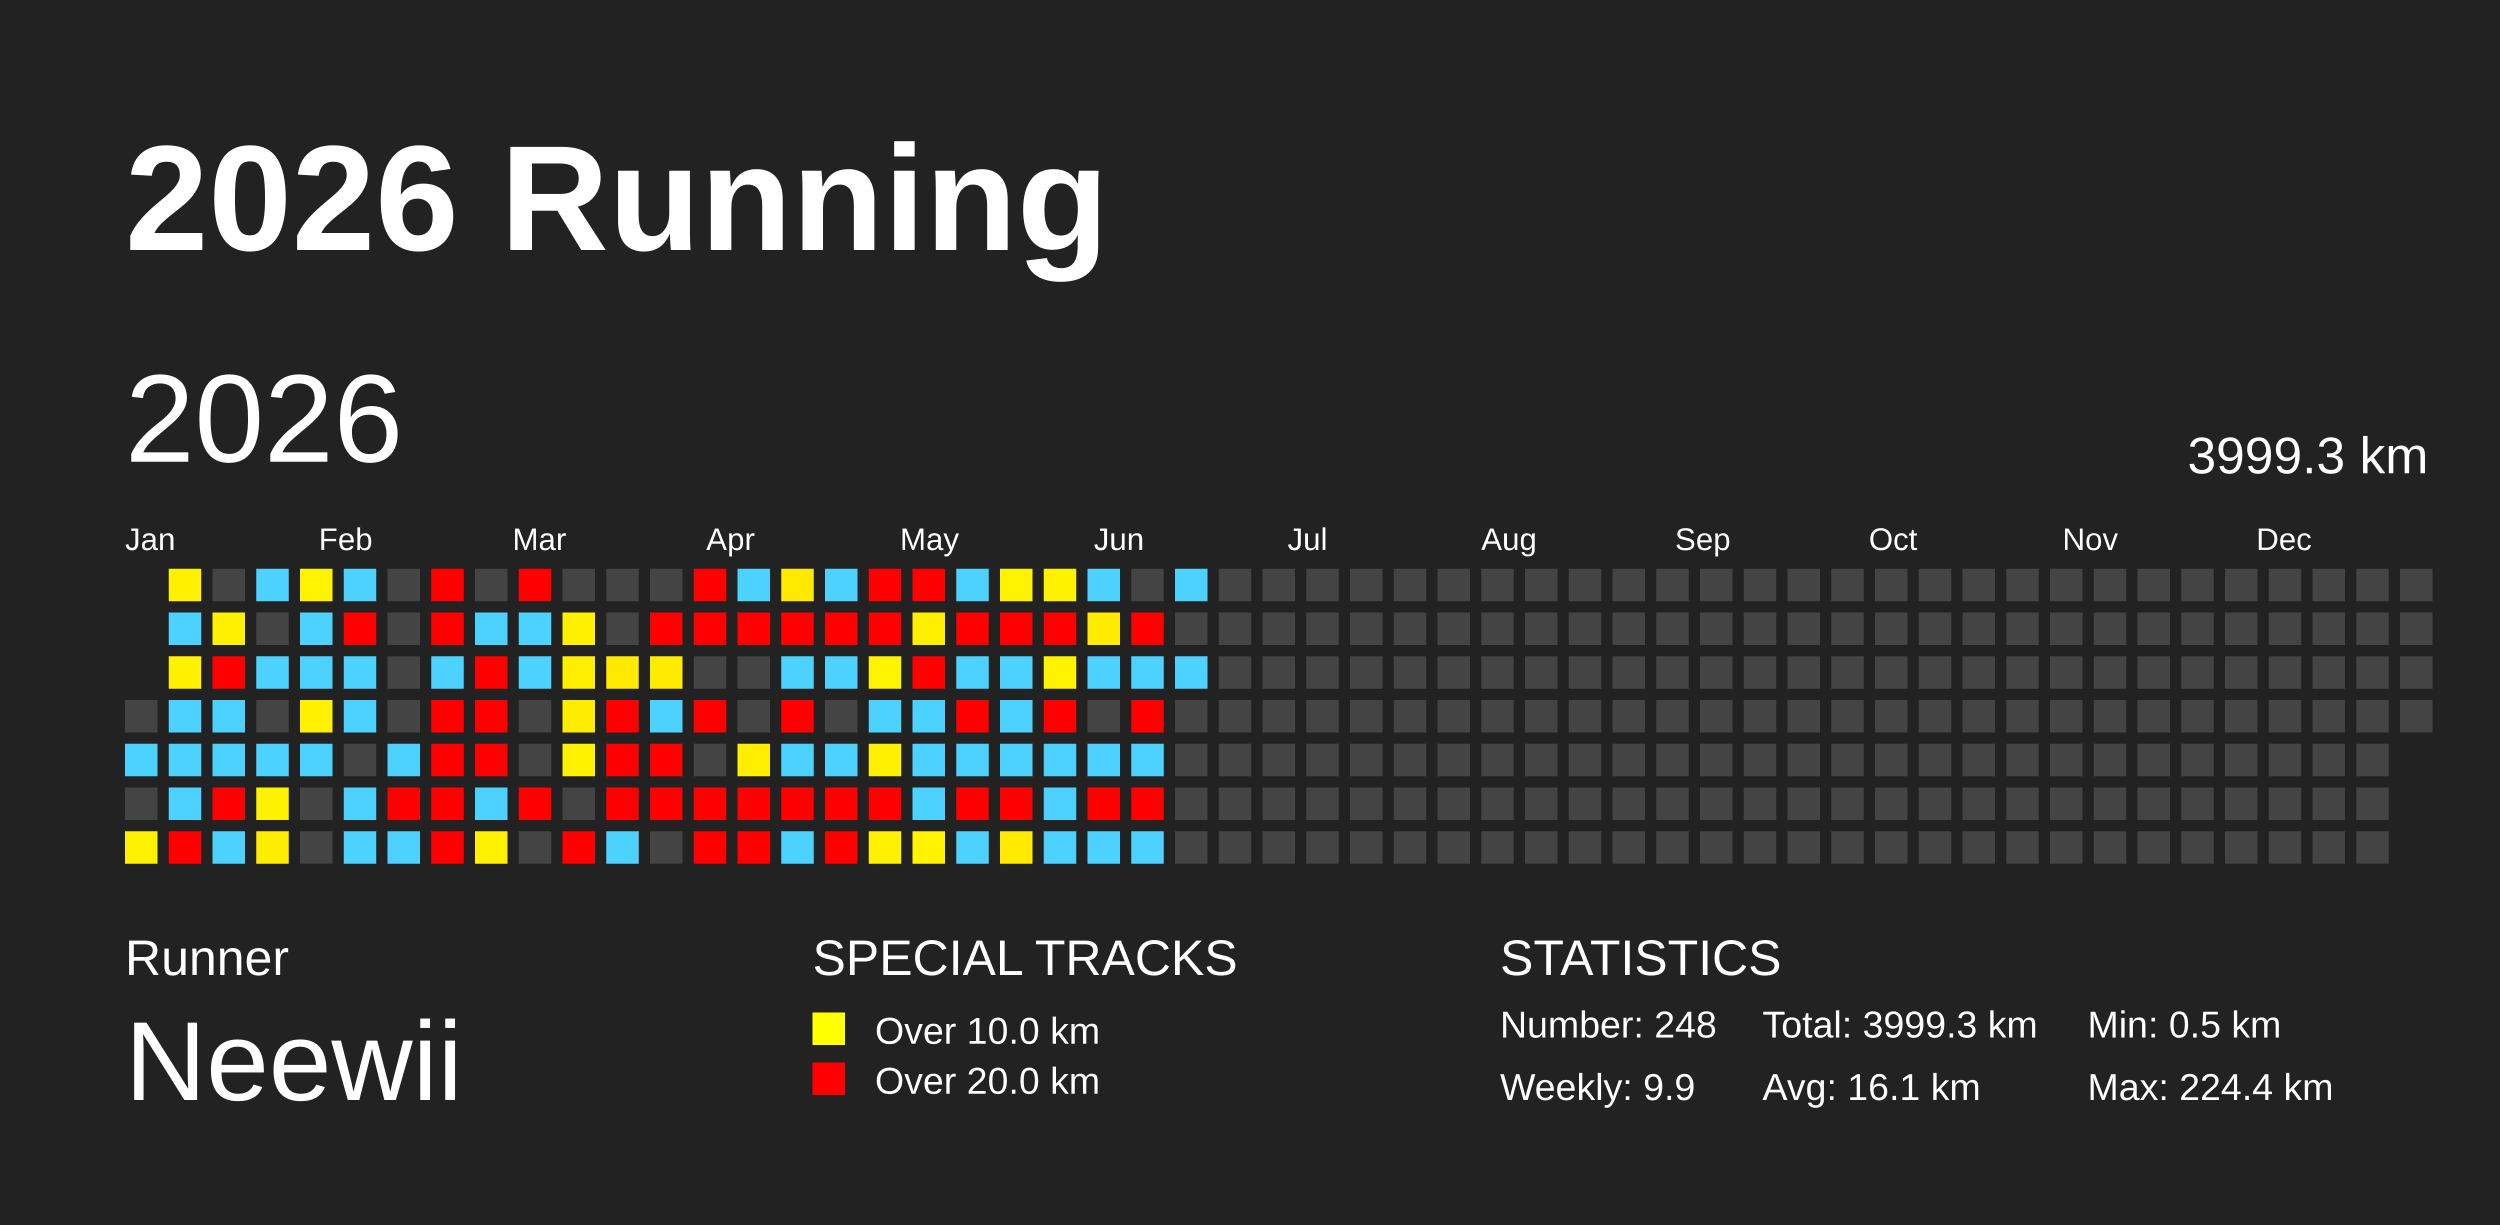
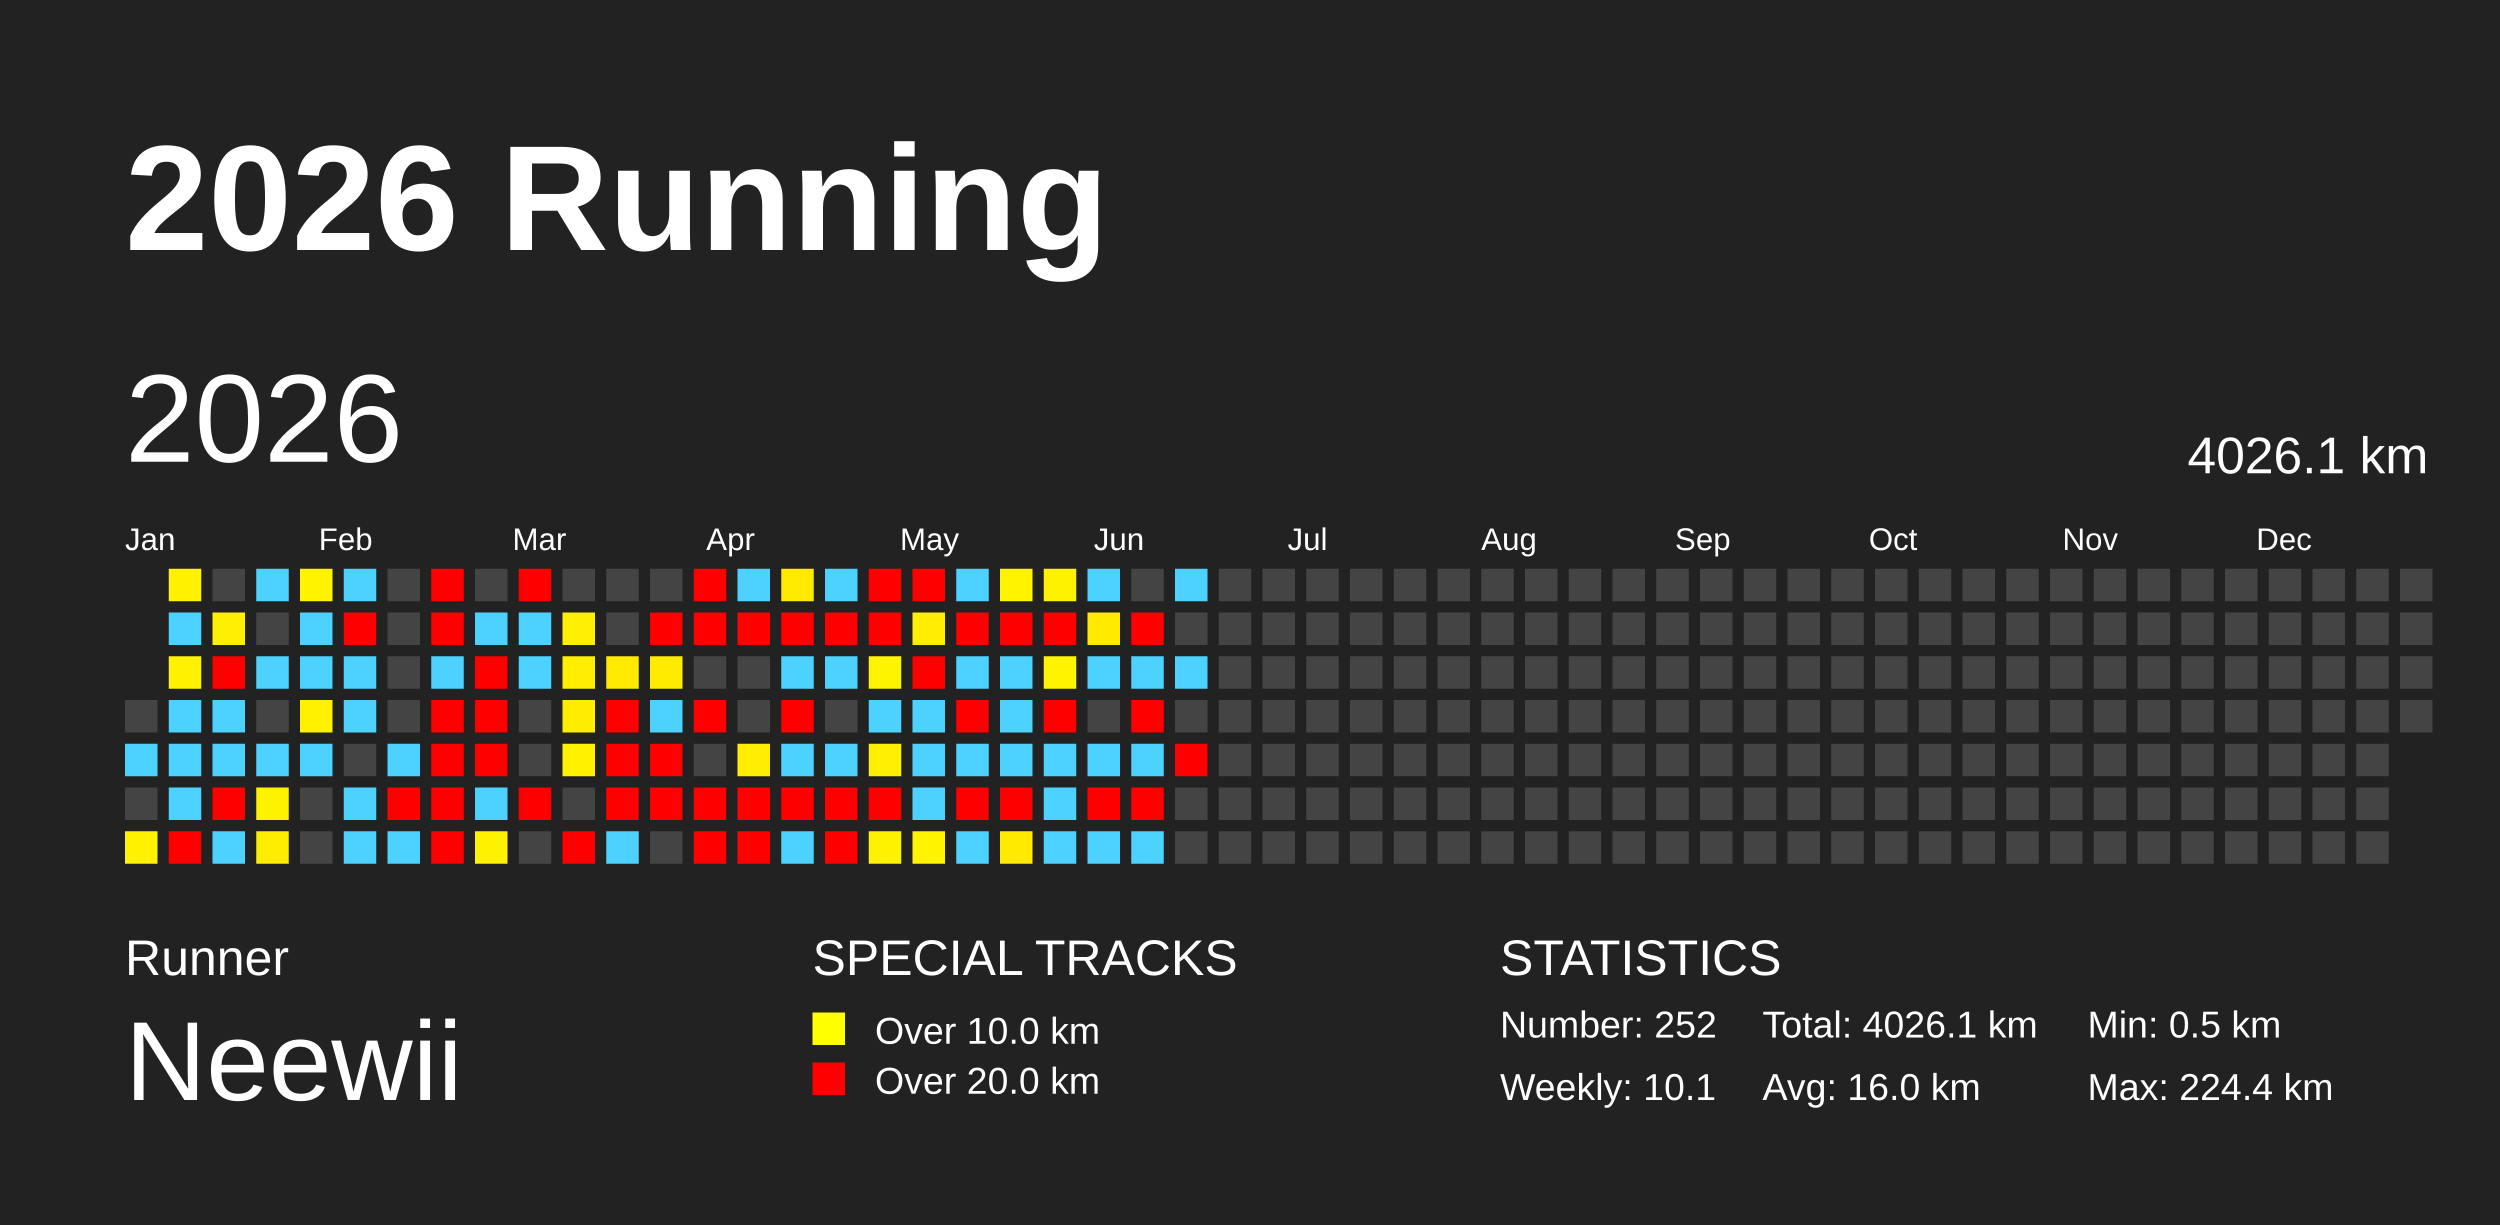
<svg xmlns="http://www.w3.org/2000/svg" baseProfile="full" height="98mm" version="1.1" viewBox="0,0,200,98" width="200mm">
  <defs />
  <rect fill="#222222" height="98" width="200" x="0" y="0" />
  <text fill="#FFFFFF" style="font-size:12px; font-family:Arial; font-weight:bold;" x="10" y="20">2026 Running</text>
  <text fill="#FFFFFF" style="font-size:4px; font-family:Arial" x="10" y="78">Runner</text>
  <text fill="#FFFFFF" style="font-size:9px; font-family:Arial" x="10" y="88">Neewii</text>
  <text fill="#FFFFFF" style="font-size:4px; font-family:Arial" x="65" y="78">SPECIAL TRACKS</text>
  <rect fill="yellow" height="2.6" width="2.6" x="65" y="81" />
  <text fill="#FFFFFF" style="font-size:3px; font-family:Arial" x="70" y="83.5">Over 10.0 km</text>
  <rect fill="red" height="2.6" width="2.6" x="65" y="85" />
  <text fill="#FFFFFF" style="font-size:3px; font-family:Arial" x="70" y="87.5">Over 20.0 km</text>
  <text fill="#FFFFFF" style="font-size:4px; font-family:Arial" x="120" y="78">STATISTICS</text>
-   <text fill="#FFFFFF" style="font-size:3px; font-family:Arial" x="120" y="83">Number: 248</text>
-   <text fill="#FFFFFF" style="font-size:3px; font-family:Arial" x="120" y="88">Weekly: 9.9</text>
-   <text fill="#FFFFFF" style="font-size:3px; font-family:Arial" x="141" y="83">Total: 3999.3 km</text>
-   <text fill="#FFFFFF" style="font-size:3px; font-family:Arial" x="141" y="88">Avg: 16.1 km</text>
+   <text fill="#FFFFFF" style="font-size:3px; font-family:Arial" x="120" y="83">Number: 252</text>
+   <text fill="#FFFFFF" style="font-size:3px; font-family:Arial" x="120" y="88">Weekly: 10.1</text>
+   <text fill="#FFFFFF" style="font-size:3px; font-family:Arial" x="141" y="83">Total: 4026.1 km</text>
+   <text fill="#FFFFFF" style="font-size:3px; font-family:Arial" x="141" y="88">Avg: 16.0 km</text>
  <text fill="#FFFFFF" style="font-size:3px; font-family:Arial" x="167" y="83">Min: 0.5 km</text>
  <text fill="#FFFFFF" style="font-size:3px; font-family:Arial" x="167" y="88">Max: 224.4 km</text>
  <text dominant-baseline="hanging" fill="#FFFFFF" style="font-size:10.0px; font-family:Arial;" x="10" y="30">2026</text>
-   <text dominant-baseline="hanging" fill="#FFFFFF" style="font-size:4.125px; font-family:Arial;" x="175" y="35">3999.3 km</text>
+   <text dominant-baseline="hanging" fill="#FFFFFF" style="font-size:4.125px; font-family:Arial;" x="175" y="35">4026.1 km</text>
  <text fill="#FFFFFF" style="font-size:2.5px; font-family:Arial" x="10.0" y="44">Jan</text>
  <text fill="#FFFFFF" style="font-size:2.5px; font-family:Arial" x="25.5" y="44">Feb</text>
  <text fill="#FFFFFF" style="font-size:2.5px; font-family:Arial" x="41.0" y="44">Mar</text>
  <text fill="#FFFFFF" style="font-size:2.5px; font-family:Arial" x="56.5" y="44">Apr</text>
  <text fill="#FFFFFF" style="font-size:2.5px; font-family:Arial" x="72.0" y="44">May</text>
  <text fill="#FFFFFF" style="font-size:2.5px; font-family:Arial" x="87.5" y="44">Jun</text>
  <text fill="#FFFFFF" style="font-size:2.5px; font-family:Arial" x="103.0" y="44">Jul</text>
  <text fill="#FFFFFF" style="font-size:2.5px; font-family:Arial" x="118.5" y="44">Aug</text>
  <text fill="#FFFFFF" style="font-size:2.5px; font-family:Arial" x="134.0" y="44">Sep</text>
  <text fill="#FFFFFF" style="font-size:2.5px; font-family:Arial" x="149.5" y="44">Oct</text>
  <text fill="#FFFFFF" style="font-size:2.5px; font-family:Arial" x="165.0" y="44">Nov</text>
  <text fill="#FFFFFF" style="font-size:2.5px; font-family:Arial" x="180.5" y="44">Dec</text>
  <rect fill="#444444" height="2.6" width="2.6" x="10.0" y="56.0" />
  <rect fill="#4dd2ff" height="2.6" width="2.6" x="10.0" y="59.5" />
  <rect fill="#444444" height="2.6" width="2.6" x="10.0" y="63.0" />
  <rect fill="#fff100" height="2.6" width="2.6" x="10.0" y="66.5" />
  <rect fill="#fff100" height="2.6" width="2.6" x="13.5" y="45.5" />
  <rect fill="#4dd2ff" height="2.6" width="2.6" x="13.5" y="49.0" />
  <rect fill="#fff100" height="2.6" width="2.6" x="13.5" y="52.5" />
  <rect fill="#4dd2ff" height="2.6" width="2.6" x="13.5" y="56.0" />
  <rect fill="#4dd2ff" height="2.6" width="2.6" x="13.5" y="59.5" />
  <rect fill="#4dd2ff" height="2.6" width="2.6" x="13.5" y="63.0" />
  <rect fill="red" height="2.6" width="2.6" x="13.5" y="66.5" />
  <rect fill="#444444" height="2.6" width="2.6" x="17.0" y="45.5" />
  <rect fill="#ffef00" height="2.6" width="2.6" x="17.0" y="49.0" />
  <rect fill="red" height="2.6" width="2.6" x="17.0" y="52.5" />
  <rect fill="#4dd2ff" height="2.6" width="2.6" x="17.0" y="56.0" />
  <rect fill="#4dd2ff" height="2.6" width="2.6" x="17.0" y="59.5" />
  <rect fill="red" height="2.6" width="2.6" x="17.0" y="63.0" />
  <rect fill="#4dd2ff" height="2.6" width="2.6" x="17.0" y="66.5" />
  <rect fill="#4dd2ff" height="2.6" width="2.6" x="20.5" y="45.5" />
  <rect fill="#444444" height="2.6" width="2.6" x="20.5" y="49.0" />
  <rect fill="#4dd2ff" height="2.6" width="2.6" x="20.5" y="52.5" />
  <rect fill="#444444" height="2.6" width="2.6" x="20.5" y="56.0" />
  <rect fill="#4dd2ff" height="2.6" width="2.6" x="20.5" y="59.5" />
  <rect fill="#fff200" height="2.6" width="2.6" x="20.5" y="63.0" />
  <rect fill="#ffed00" height="2.6" width="2.6" x="20.5" y="66.5" />
  <rect fill="#fff300" height="2.6" width="2.6" x="24.0" y="45.5" />
  <rect fill="#4dd2ff" height="2.6" width="2.6" x="24.0" y="49.0" />
  <rect fill="#4dd2ff" height="2.6" width="2.6" x="24.0" y="52.5" />
  <rect fill="#fff100" height="2.6" width="2.6" x="24.0" y="56.0" />
  <rect fill="#4dd2ff" height="2.6" width="2.6" x="24.0" y="59.5" />
  <rect fill="#444444" height="2.6" width="2.6" x="24.0" y="63.0" />
  <rect fill="#444444" height="2.6" width="2.6" x="24.0" y="66.5" />
  <rect fill="#4dd2ff" height="2.6" width="2.6" x="27.5" y="45.5" />
  <rect fill="red" height="2.6" width="2.6" x="27.5" y="49.0" />
  <rect fill="#4dd2ff" height="2.6" width="2.6" x="27.5" y="52.5" />
  <rect fill="#4dd2ff" height="2.6" width="2.6" x="27.5" y="56.0" />
  <rect fill="#444444" height="2.6" width="2.6" x="27.5" y="59.5" />
  <rect fill="#4dd2ff" height="2.6" width="2.6" x="27.5" y="63.0" />
  <rect fill="#4dd2ff" height="2.6" width="2.6" x="27.5" y="66.5" />
  <rect fill="#444444" height="2.6" width="2.6" x="31.0" y="45.5" />
  <rect fill="#444444" height="2.6" width="2.6" x="31.0" y="49.0" />
  <rect fill="#444444" height="2.6" width="2.6" x="31.0" y="52.5" />
  <rect fill="#444444" height="2.6" width="2.6" x="31.0" y="56.0" />
  <rect fill="#4dd2ff" height="2.6" width="2.6" x="31.0" y="59.5" />
  <rect fill="red" height="2.6" width="2.6" x="31.0" y="63.0" />
  <rect fill="#4dd2ff" height="2.6" width="2.6" x="31.0" y="66.5" />
  <rect fill="red" height="2.6" width="2.6" x="34.5" y="45.5" />
  <rect fill="red" height="2.6" width="2.6" x="34.5" y="49.0" />
  <rect fill="#4dd2ff" height="2.6" width="2.6" x="34.5" y="52.5" />
  <rect fill="red" height="2.6" width="2.6" x="34.5" y="56.0" />
  <rect fill="red" height="2.6" width="2.6" x="34.5" y="59.5" />
  <rect fill="red" height="2.6" width="2.6" x="34.5" y="63.0" />
  <rect fill="red" height="2.6" width="2.6" x="34.5" y="66.5" />
  <rect fill="#444444" height="2.6" width="2.6" x="38.0" y="45.5" />
  <rect fill="#4dd2ff" height="2.6" width="2.6" x="38.0" y="49.0" />
  <rect fill="red" height="2.6" width="2.6" x="38.0" y="52.5" />
  <rect fill="red" height="2.6" width="2.6" x="38.0" y="56.0" />
  <rect fill="red" height="2.6" width="2.6" x="38.0" y="59.5" />
  <rect fill="#4dd2ff" height="2.6" width="2.6" x="38.0" y="63.0" />
  <rect fill="#fff100" height="2.6" width="2.6" x="38.0" y="66.5" />
  <rect fill="red" height="2.6" width="2.6" x="41.5" y="45.5" />
  <rect fill="#4dd2ff" height="2.6" width="2.6" x="41.5" y="49.0" />
  <rect fill="#4dd2ff" height="2.6" width="2.6" x="41.5" y="52.5" />
  <rect fill="#444444" height="2.6" width="2.6" x="41.5" y="56.0" />
  <rect fill="#444444" height="2.6" width="2.6" x="41.5" y="59.5" />
  <rect fill="red" height="2.6" width="2.6" x="41.5" y="63.0" />
  <rect fill="#444444" height="2.6" width="2.6" x="41.5" y="66.5" />
  <rect fill="#444444" height="2.6" width="2.6" x="45.0" y="45.5" />
  <rect fill="#ffef00" height="2.6" width="2.6" x="45.0" y="49.0" />
  <rect fill="#ffee00" height="2.6" width="2.6" x="45.0" y="52.5" />
  <rect fill="#ffed00" height="2.6" width="2.6" x="45.0" y="56.0" />
  <rect fill="#fff100" height="2.6" width="2.6" x="45.0" y="59.5" />
  <rect fill="#444444" height="2.6" width="2.6" x="45.0" y="63.0" />
  <rect fill="red" height="2.6" width="2.6" x="45.0" y="66.5" />
  <rect fill="#444444" height="2.6" width="2.6" x="48.5" y="45.5" />
  <rect fill="#444444" height="2.6" width="2.6" x="48.5" y="49.0" />
  <rect fill="#ffe900" height="2.6" width="2.6" x="48.5" y="52.5" />
  <rect fill="red" height="2.6" width="2.6" x="48.5" y="56.0" />
  <rect fill="red" height="2.6" width="2.6" x="48.5" y="59.5" />
  <rect fill="red" height="2.6" width="2.6" x="48.5" y="63.0" />
  <rect fill="#4dd2ff" height="2.6" width="2.6" x="48.5" y="66.5" />
  <rect fill="#444444" height="2.6" width="2.6" x="52.0" y="45.5" />
  <rect fill="red" height="2.6" width="2.6" x="52.0" y="49.0" />
  <rect fill="#ffeb00" height="2.6" width="2.6" x="52.0" y="52.5" />
  <rect fill="#4dd2ff" height="2.6" width="2.6" x="52.0" y="56.0" />
  <rect fill="red" height="2.6" width="2.6" x="52.0" y="59.5" />
  <rect fill="red" height="2.6" width="2.6" x="52.0" y="63.0" />
  <rect fill="#444444" height="2.6" width="2.6" x="52.0" y="66.5" />
  <rect fill="red" height="2.6" width="2.6" x="55.5" y="45.5" />
  <rect fill="red" height="2.6" width="2.6" x="55.5" y="49.0" />
  <rect fill="#444444" height="2.6" width="2.6" x="55.5" y="52.5" />
  <rect fill="red" height="2.6" width="2.6" x="55.5" y="56.0" />
  <rect fill="#444444" height="2.6" width="2.6" x="55.5" y="59.5" />
  <rect fill="red" height="2.6" width="2.6" x="55.5" y="63.0" />
  <rect fill="red" height="2.6" width="2.6" x="55.5" y="66.5" />
  <rect fill="#4dd2ff" height="2.6" width="2.6" x="59.0" y="45.5" />
  <rect fill="red" height="2.6" width="2.6" x="59.0" y="49.0" />
  <rect fill="#444444" height="2.6" width="2.6" x="59.0" y="52.5" />
  <rect fill="#444444" height="2.6" width="2.6" x="59.0" y="56.0" />
  <rect fill="#ffee00" height="2.6" width="2.6" x="59.0" y="59.5" />
  <rect fill="red" height="2.6" width="2.6" x="59.0" y="63.0" />
  <rect fill="red" height="2.6" width="2.6" x="59.0" y="66.5" />
  <rect fill="#ffe900" height="2.6" width="2.6" x="62.5" y="45.5" />
  <rect fill="red" height="2.6" width="2.6" x="62.5" y="49.0" />
  <rect fill="#4dd2ff" height="2.6" width="2.6" x="62.5" y="52.5" />
  <rect fill="red" height="2.6" width="2.6" x="62.5" y="56.0" />
  <rect fill="#4dd2ff" height="2.6" width="2.6" x="62.5" y="59.5" />
  <rect fill="red" height="2.6" width="2.6" x="62.5" y="63.0" />
  <rect fill="#4dd2ff" height="2.6" width="2.6" x="62.5" y="66.5" />
  <rect fill="#4dd2ff" height="2.6" width="2.6" x="66.0" y="45.5" />
  <rect fill="red" height="2.6" width="2.6" x="66.0" y="49.0" />
  <rect fill="#4dd2ff" height="2.6" width="2.6" x="66.0" y="52.5" />
  <rect fill="#444444" height="2.6" width="2.6" x="66.0" y="56.0" />
  <rect fill="#4dd2ff" height="2.6" width="2.6" x="66.0" y="59.5" />
  <rect fill="red" height="2.6" width="2.6" x="66.0" y="63.0" />
  <rect fill="red" height="2.6" width="2.6" x="66.0" y="66.5" />
  <rect fill="red" height="2.6" width="2.6" x="69.5" y="45.5" />
  <rect fill="red" height="2.6" width="2.6" x="69.5" y="49.0" />
  <rect fill="#fff400" height="2.6" width="2.6" x="69.5" y="52.5" />
  <rect fill="#4dd2ff" height="2.6" width="2.6" x="69.5" y="56.0" />
  <rect fill="#ffef00" height="2.6" width="2.6" x="69.5" y="59.5" />
  <rect fill="red" height="2.6" width="2.6" x="69.5" y="63.0" />
  <rect fill="#fff200" height="2.6" width="2.6" x="69.5" y="66.5" />
  <rect fill="red" height="2.6" width="2.6" x="73.0" y="45.5" />
  <rect fill="#ffee00" height="2.6" width="2.6" x="73.0" y="49.0" />
  <rect fill="red" height="2.6" width="2.6" x="73.0" y="52.5" />
  <rect fill="#4dd2ff" height="2.6" width="2.6" x="73.0" y="56.0" />
  <rect fill="#4dd2ff" height="2.6" width="2.6" x="73.0" y="59.5" />
  <rect fill="#4dd2ff" height="2.6" width="2.6" x="73.0" y="63.0" />
  <rect fill="#fff300" height="2.6" width="2.6" x="73.0" y="66.5" />
  <rect fill="#4dd2ff" height="2.6" width="2.6" x="76.5" y="45.5" />
  <rect fill="red" height="2.6" width="2.6" x="76.5" y="49.0" />
  <rect fill="#4dd2ff" height="2.6" width="2.6" x="76.5" y="52.5" />
  <rect fill="red" height="2.6" width="2.6" x="76.5" y="56.0" />
  <rect fill="#4dd2ff" height="2.6" width="2.6" x="76.5" y="59.5" />
  <rect fill="red" height="2.6" width="2.6" x="76.5" y="63.0" />
  <rect fill="#4dd2ff" height="2.6" width="2.6" x="76.5" y="66.5" />
  <rect fill="#fff300" height="2.6" width="2.6" x="80.0" y="45.5" />
  <rect fill="red" height="2.6" width="2.6" x="80.0" y="49.0" />
  <rect fill="#4dd2ff" height="2.6" width="2.6" x="80.0" y="52.5" />
  <rect fill="#4dd2ff" height="2.6" width="2.6" x="80.0" y="56.0" />
  <rect fill="#4dd2ff" height="2.6" width="2.6" x="80.0" y="59.5" />
  <rect fill="red" height="2.6" width="2.6" x="80.0" y="63.0" />
  <rect fill="#ffea00" height="2.6" width="2.6" x="80.0" y="66.5" />
  <rect fill="#fff200" height="2.6" width="2.6" x="83.5" y="45.5" />
  <rect fill="red" height="2.6" width="2.6" x="83.5" y="49.0" />
  <rect fill="#fff300" height="2.6" width="2.6" x="83.5" y="52.5" />
  <rect fill="red" height="2.6" width="2.6" x="83.5" y="56.0" />
  <rect fill="#4dd2ff" height="2.6" width="2.6" x="83.5" y="59.5" />
  <rect fill="#4dd2ff" height="2.6" width="2.6" x="83.5" y="63.0" />
  <rect fill="#4dd2ff" height="2.6" width="2.6" x="83.5" y="66.5" />
  <rect fill="#4dd2ff" height="2.6" width="2.6" x="87.0" y="45.5" />
  <rect fill="#ffea00" height="2.6" width="2.6" x="87.0" y="49.0" />
  <rect fill="#4dd2ff" height="2.6" width="2.6" x="87.0" y="52.5" />
  <rect fill="#444444" height="2.6" width="2.6" x="87.0" y="56.0" />
  <rect fill="#4dd2ff" height="2.6" width="2.6" x="87.0" y="59.5" />
  <rect fill="red" height="2.6" width="2.6" x="87.0" y="63.0" />
  <rect fill="#4dd2ff" height="2.6" width="2.6" x="87.0" y="66.5" />
  <rect fill="#444444" height="2.6" width="2.6" x="90.5" y="45.5" />
  <rect fill="red" height="2.6" width="2.6" x="90.5" y="49.0" />
  <rect fill="#4dd2ff" height="2.6" width="2.6" x="90.5" y="52.5" />
  <rect fill="red" height="2.6" width="2.6" x="90.5" y="56.0" />
  <rect fill="#4dd2ff" height="2.6" width="2.6" x="90.5" y="59.5" />
  <rect fill="red" height="2.6" width="2.6" x="90.5" y="63.0" />
  <rect fill="#4dd2ff" height="2.6" width="2.6" x="90.5" y="66.5" />
  <rect fill="#4dd2ff" height="2.6" width="2.6" x="94.0" y="45.5" />
  <rect fill="#444444" height="2.6" width="2.6" x="94.0" y="49.0" />
  <rect fill="#4dd2ff" height="2.6" width="2.6" x="94.0" y="52.5" />
  <rect fill="#444444" height="2.6" width="2.6" x="94.0" y="56.0" />
-   <rect fill="#444444" height="2.6" width="2.6" x="94.0" y="59.5" />
+   <rect fill="red" height="2.6" width="2.6" x="94.0" y="59.5" />
  <rect fill="#444444" height="2.6" width="2.6" x="94.0" y="63.0" />
  <rect fill="#444444" height="2.6" width="2.6" x="94.0" y="66.5" />
  <rect fill="#444444" height="2.6" width="2.6" x="97.5" y="45.5" />
  <rect fill="#444444" height="2.6" width="2.6" x="97.5" y="49.0" />
  <rect fill="#444444" height="2.6" width="2.6" x="97.5" y="52.5" />
  <rect fill="#444444" height="2.6" width="2.6" x="97.5" y="56.0" />
  <rect fill="#444444" height="2.6" width="2.6" x="97.5" y="59.5" />
  <rect fill="#444444" height="2.6" width="2.6" x="97.5" y="63.0" />
  <rect fill="#444444" height="2.6" width="2.6" x="97.5" y="66.5" />
  <rect fill="#444444" height="2.6" width="2.6" x="101.0" y="45.5" />
  <rect fill="#444444" height="2.6" width="2.6" x="101.0" y="49.0" />
  <rect fill="#444444" height="2.6" width="2.6" x="101.0" y="52.5" />
  <rect fill="#444444" height="2.6" width="2.6" x="101.0" y="56.0" />
  <rect fill="#444444" height="2.6" width="2.6" x="101.0" y="59.5" />
  <rect fill="#444444" height="2.6" width="2.6" x="101.0" y="63.0" />
  <rect fill="#444444" height="2.6" width="2.6" x="101.0" y="66.5" />
  <rect fill="#444444" height="2.6" width="2.6" x="104.5" y="45.5" />
  <rect fill="#444444" height="2.6" width="2.6" x="104.5" y="49.0" />
  <rect fill="#444444" height="2.6" width="2.6" x="104.5" y="52.5" />
  <rect fill="#444444" height="2.6" width="2.6" x="104.5" y="56.0" />
  <rect fill="#444444" height="2.6" width="2.6" x="104.5" y="59.5" />
  <rect fill="#444444" height="2.6" width="2.6" x="104.5" y="63.0" />
  <rect fill="#444444" height="2.6" width="2.6" x="104.5" y="66.5" />
  <rect fill="#444444" height="2.6" width="2.6" x="108.0" y="45.5" />
  <rect fill="#444444" height="2.6" width="2.6" x="108.0" y="49.0" />
  <rect fill="#444444" height="2.6" width="2.6" x="108.0" y="52.5" />
  <rect fill="#444444" height="2.6" width="2.6" x="108.0" y="56.0" />
  <rect fill="#444444" height="2.6" width="2.6" x="108.0" y="59.5" />
  <rect fill="#444444" height="2.6" width="2.6" x="108.0" y="63.0" />
  <rect fill="#444444" height="2.6" width="2.6" x="108.0" y="66.5" />
  <rect fill="#444444" height="2.6" width="2.6" x="111.5" y="45.5" />
  <rect fill="#444444" height="2.6" width="2.6" x="111.5" y="49.0" />
  <rect fill="#444444" height="2.6" width="2.6" x="111.5" y="52.5" />
  <rect fill="#444444" height="2.6" width="2.6" x="111.5" y="56.0" />
  <rect fill="#444444" height="2.6" width="2.6" x="111.5" y="59.5" />
  <rect fill="#444444" height="2.6" width="2.6" x="111.5" y="63.0" />
  <rect fill="#444444" height="2.6" width="2.6" x="111.5" y="66.5" />
  <rect fill="#444444" height="2.6" width="2.6" x="115.0" y="45.5" />
  <rect fill="#444444" height="2.6" width="2.6" x="115.0" y="49.0" />
  <rect fill="#444444" height="2.6" width="2.6" x="115.0" y="52.5" />
  <rect fill="#444444" height="2.6" width="2.6" x="115.0" y="56.0" />
  <rect fill="#444444" height="2.6" width="2.6" x="115.0" y="59.5" />
  <rect fill="#444444" height="2.6" width="2.6" x="115.0" y="63.0" />
  <rect fill="#444444" height="2.6" width="2.6" x="115.0" y="66.5" />
  <rect fill="#444444" height="2.6" width="2.6" x="118.5" y="45.5" />
  <rect fill="#444444" height="2.6" width="2.6" x="118.5" y="49.0" />
  <rect fill="#444444" height="2.6" width="2.6" x="118.5" y="52.5" />
  <rect fill="#444444" height="2.6" width="2.6" x="118.5" y="56.0" />
  <rect fill="#444444" height="2.6" width="2.6" x="118.5" y="59.5" />
  <rect fill="#444444" height="2.6" width="2.6" x="118.5" y="63.0" />
  <rect fill="#444444" height="2.6" width="2.6" x="118.5" y="66.5" />
  <rect fill="#444444" height="2.6" width="2.6" x="122.0" y="45.5" />
  <rect fill="#444444" height="2.6" width="2.6" x="122.0" y="49.0" />
  <rect fill="#444444" height="2.6" width="2.6" x="122.0" y="52.5" />
  <rect fill="#444444" height="2.6" width="2.6" x="122.0" y="56.0" />
  <rect fill="#444444" height="2.6" width="2.6" x="122.0" y="59.5" />
  <rect fill="#444444" height="2.6" width="2.6" x="122.0" y="63.0" />
  <rect fill="#444444" height="2.6" width="2.6" x="122.0" y="66.5" />
  <rect fill="#444444" height="2.6" width="2.6" x="125.5" y="45.5" />
  <rect fill="#444444" height="2.6" width="2.6" x="125.5" y="49.0" />
  <rect fill="#444444" height="2.6" width="2.6" x="125.5" y="52.5" />
  <rect fill="#444444" height="2.6" width="2.6" x="125.5" y="56.0" />
  <rect fill="#444444" height="2.6" width="2.6" x="125.5" y="59.5" />
  <rect fill="#444444" height="2.6" width="2.6" x="125.5" y="63.0" />
  <rect fill="#444444" height="2.6" width="2.6" x="125.5" y="66.5" />
  <rect fill="#444444" height="2.6" width="2.6" x="129.0" y="45.5" />
  <rect fill="#444444" height="2.6" width="2.6" x="129.0" y="49.0" />
  <rect fill="#444444" height="2.6" width="2.6" x="129.0" y="52.5" />
  <rect fill="#444444" height="2.6" width="2.6" x="129.0" y="56.0" />
  <rect fill="#444444" height="2.6" width="2.6" x="129.0" y="59.5" />
  <rect fill="#444444" height="2.6" width="2.6" x="129.0" y="63.0" />
  <rect fill="#444444" height="2.6" width="2.6" x="129.0" y="66.5" />
  <rect fill="#444444" height="2.6" width="2.6" x="132.5" y="45.5" />
  <rect fill="#444444" height="2.6" width="2.6" x="132.5" y="49.0" />
  <rect fill="#444444" height="2.6" width="2.6" x="132.5" y="52.5" />
  <rect fill="#444444" height="2.6" width="2.6" x="132.5" y="56.0" />
  <rect fill="#444444" height="2.6" width="2.6" x="132.5" y="59.5" />
  <rect fill="#444444" height="2.6" width="2.6" x="132.5" y="63.0" />
  <rect fill="#444444" height="2.6" width="2.6" x="132.5" y="66.5" />
  <rect fill="#444444" height="2.6" width="2.6" x="136.0" y="45.5" />
  <rect fill="#444444" height="2.6" width="2.6" x="136.0" y="49.0" />
  <rect fill="#444444" height="2.6" width="2.6" x="136.0" y="52.5" />
  <rect fill="#444444" height="2.6" width="2.6" x="136.0" y="56.0" />
  <rect fill="#444444" height="2.6" width="2.6" x="136.0" y="59.5" />
  <rect fill="#444444" height="2.6" width="2.6" x="136.0" y="63.0" />
  <rect fill="#444444" height="2.6" width="2.6" x="136.0" y="66.5" />
  <rect fill="#444444" height="2.6" width="2.6" x="139.5" y="45.5" />
  <rect fill="#444444" height="2.6" width="2.6" x="139.5" y="49.0" />
  <rect fill="#444444" height="2.6" width="2.6" x="139.5" y="52.5" />
  <rect fill="#444444" height="2.6" width="2.6" x="139.5" y="56.0" />
  <rect fill="#444444" height="2.6" width="2.6" x="139.5" y="59.5" />
  <rect fill="#444444" height="2.6" width="2.6" x="139.5" y="63.0" />
  <rect fill="#444444" height="2.6" width="2.6" x="139.5" y="66.5" />
  <rect fill="#444444" height="2.6" width="2.6" x="143.0" y="45.5" />
  <rect fill="#444444" height="2.6" width="2.6" x="143.0" y="49.0" />
  <rect fill="#444444" height="2.6" width="2.6" x="143.0" y="52.5" />
  <rect fill="#444444" height="2.6" width="2.6" x="143.0" y="56.0" />
  <rect fill="#444444" height="2.6" width="2.6" x="143.0" y="59.5" />
  <rect fill="#444444" height="2.6" width="2.6" x="143.0" y="63.0" />
  <rect fill="#444444" height="2.6" width="2.6" x="143.0" y="66.5" />
  <rect fill="#444444" height="2.6" width="2.6" x="146.5" y="45.5" />
  <rect fill="#444444" height="2.6" width="2.6" x="146.5" y="49.0" />
  <rect fill="#444444" height="2.6" width="2.6" x="146.5" y="52.5" />
  <rect fill="#444444" height="2.6" width="2.6" x="146.5" y="56.0" />
  <rect fill="#444444" height="2.6" width="2.6" x="146.5" y="59.5" />
  <rect fill="#444444" height="2.6" width="2.6" x="146.5" y="63.0" />
  <rect fill="#444444" height="2.6" width="2.6" x="146.5" y="66.5" />
  <rect fill="#444444" height="2.6" width="2.6" x="150.0" y="45.5" />
  <rect fill="#444444" height="2.6" width="2.6" x="150.0" y="49.0" />
  <rect fill="#444444" height="2.6" width="2.6" x="150.0" y="52.5" />
  <rect fill="#444444" height="2.6" width="2.6" x="150.0" y="56.0" />
  <rect fill="#444444" height="2.6" width="2.6" x="150.0" y="59.5" />
  <rect fill="#444444" height="2.6" width="2.6" x="150.0" y="63.0" />
  <rect fill="#444444" height="2.6" width="2.6" x="150.0" y="66.5" />
  <rect fill="#444444" height="2.6" width="2.6" x="153.5" y="45.5" />
  <rect fill="#444444" height="2.6" width="2.6" x="153.5" y="49.0" />
  <rect fill="#444444" height="2.6" width="2.6" x="153.5" y="52.5" />
  <rect fill="#444444" height="2.6" width="2.6" x="153.5" y="56.0" />
  <rect fill="#444444" height="2.6" width="2.6" x="153.5" y="59.5" />
  <rect fill="#444444" height="2.6" width="2.6" x="153.5" y="63.0" />
  <rect fill="#444444" height="2.6" width="2.6" x="153.5" y="66.5" />
  <rect fill="#444444" height="2.6" width="2.6" x="157.0" y="45.5" />
  <rect fill="#444444" height="2.6" width="2.6" x="157.0" y="49.0" />
  <rect fill="#444444" height="2.6" width="2.6" x="157.0" y="52.5" />
  <rect fill="#444444" height="2.6" width="2.6" x="157.0" y="56.0" />
  <rect fill="#444444" height="2.6" width="2.6" x="157.0" y="59.5" />
  <rect fill="#444444" height="2.6" width="2.6" x="157.0" y="63.0" />
  <rect fill="#444444" height="2.6" width="2.6" x="157.0" y="66.5" />
  <rect fill="#444444" height="2.6" width="2.6" x="160.5" y="45.5" />
  <rect fill="#444444" height="2.6" width="2.6" x="160.5" y="49.0" />
  <rect fill="#444444" height="2.6" width="2.6" x="160.5" y="52.5" />
  <rect fill="#444444" height="2.6" width="2.6" x="160.5" y="56.0" />
  <rect fill="#444444" height="2.6" width="2.6" x="160.5" y="59.5" />
  <rect fill="#444444" height="2.6" width="2.6" x="160.5" y="63.0" />
  <rect fill="#444444" height="2.6" width="2.6" x="160.5" y="66.5" />
  <rect fill="#444444" height="2.6" width="2.6" x="164.0" y="45.5" />
  <rect fill="#444444" height="2.6" width="2.6" x="164.0" y="49.0" />
  <rect fill="#444444" height="2.6" width="2.6" x="164.0" y="52.5" />
  <rect fill="#444444" height="2.6" width="2.6" x="164.0" y="56.0" />
  <rect fill="#444444" height="2.6" width="2.6" x="164.0" y="59.5" />
  <rect fill="#444444" height="2.6" width="2.6" x="164.0" y="63.0" />
  <rect fill="#444444" height="2.6" width="2.6" x="164.0" y="66.5" />
  <rect fill="#444444" height="2.6" width="2.6" x="167.5" y="45.5" />
  <rect fill="#444444" height="2.6" width="2.6" x="167.5" y="49.0" />
  <rect fill="#444444" height="2.6" width="2.6" x="167.5" y="52.5" />
  <rect fill="#444444" height="2.6" width="2.6" x="167.5" y="56.0" />
  <rect fill="#444444" height="2.6" width="2.6" x="167.5" y="59.5" />
  <rect fill="#444444" height="2.6" width="2.6" x="167.5" y="63.0" />
  <rect fill="#444444" height="2.6" width="2.6" x="167.5" y="66.5" />
  <rect fill="#444444" height="2.6" width="2.6" x="171.0" y="45.5" />
  <rect fill="#444444" height="2.6" width="2.6" x="171.0" y="49.0" />
  <rect fill="#444444" height="2.6" width="2.6" x="171.0" y="52.5" />
  <rect fill="#444444" height="2.6" width="2.6" x="171.0" y="56.0" />
  <rect fill="#444444" height="2.6" width="2.6" x="171.0" y="59.5" />
  <rect fill="#444444" height="2.6" width="2.6" x="171.0" y="63.0" />
  <rect fill="#444444" height="2.6" width="2.6" x="171.0" y="66.5" />
  <rect fill="#444444" height="2.6" width="2.6" x="174.5" y="45.5" />
  <rect fill="#444444" height="2.6" width="2.6" x="174.5" y="49.0" />
  <rect fill="#444444" height="2.6" width="2.6" x="174.5" y="52.5" />
  <rect fill="#444444" height="2.6" width="2.6" x="174.5" y="56.0" />
  <rect fill="#444444" height="2.6" width="2.6" x="174.5" y="59.5" />
  <rect fill="#444444" height="2.6" width="2.6" x="174.5" y="63.0" />
  <rect fill="#444444" height="2.6" width="2.6" x="174.5" y="66.5" />
  <rect fill="#444444" height="2.6" width="2.6" x="178.0" y="45.5" />
  <rect fill="#444444" height="2.6" width="2.6" x="178.0" y="49.0" />
  <rect fill="#444444" height="2.6" width="2.6" x="178.0" y="52.5" />
  <rect fill="#444444" height="2.6" width="2.6" x="178.0" y="56.0" />
  <rect fill="#444444" height="2.6" width="2.6" x="178.0" y="59.5" />
  <rect fill="#444444" height="2.6" width="2.6" x="178.0" y="63.0" />
  <rect fill="#444444" height="2.6" width="2.6" x="178.0" y="66.5" />
  <rect fill="#444444" height="2.6" width="2.6" x="181.5" y="45.5" />
  <rect fill="#444444" height="2.6" width="2.6" x="181.5" y="49.0" />
  <rect fill="#444444" height="2.6" width="2.6" x="181.5" y="52.5" />
  <rect fill="#444444" height="2.6" width="2.6" x="181.5" y="56.0" />
  <rect fill="#444444" height="2.6" width="2.6" x="181.5" y="59.5" />
  <rect fill="#444444" height="2.6" width="2.6" x="181.5" y="63.0" />
  <rect fill="#444444" height="2.6" width="2.6" x="181.5" y="66.5" />
  <rect fill="#444444" height="2.6" width="2.6" x="185.0" y="45.5" />
  <rect fill="#444444" height="2.6" width="2.6" x="185.0" y="49.0" />
  <rect fill="#444444" height="2.6" width="2.6" x="185.0" y="52.5" />
  <rect fill="#444444" height="2.6" width="2.6" x="185.0" y="56.0" />
  <rect fill="#444444" height="2.6" width="2.6" x="185.0" y="59.5" />
  <rect fill="#444444" height="2.6" width="2.6" x="185.0" y="63.0" />
  <rect fill="#444444" height="2.6" width="2.6" x="185.0" y="66.5" />
  <rect fill="#444444" height="2.6" width="2.6" x="188.5" y="45.5" />
  <rect fill="#444444" height="2.6" width="2.6" x="188.5" y="49.0" />
  <rect fill="#444444" height="2.6" width="2.6" x="188.5" y="52.5" />
  <rect fill="#444444" height="2.6" width="2.6" x="188.5" y="56.0" />
  <rect fill="#444444" height="2.6" width="2.6" x="188.5" y="59.5" />
  <rect fill="#444444" height="2.6" width="2.6" x="188.5" y="63.0" />
  <rect fill="#444444" height="2.6" width="2.6" x="188.5" y="66.5" />
  <rect fill="#444444" height="2.6" width="2.6" x="192.0" y="45.5" />
  <rect fill="#444444" height="2.6" width="2.6" x="192.0" y="49.0" />
  <rect fill="#444444" height="2.6" width="2.6" x="192.0" y="52.5" />
  <rect fill="#444444" height="2.6" width="2.6" x="192.0" y="56.0" />
</svg>
